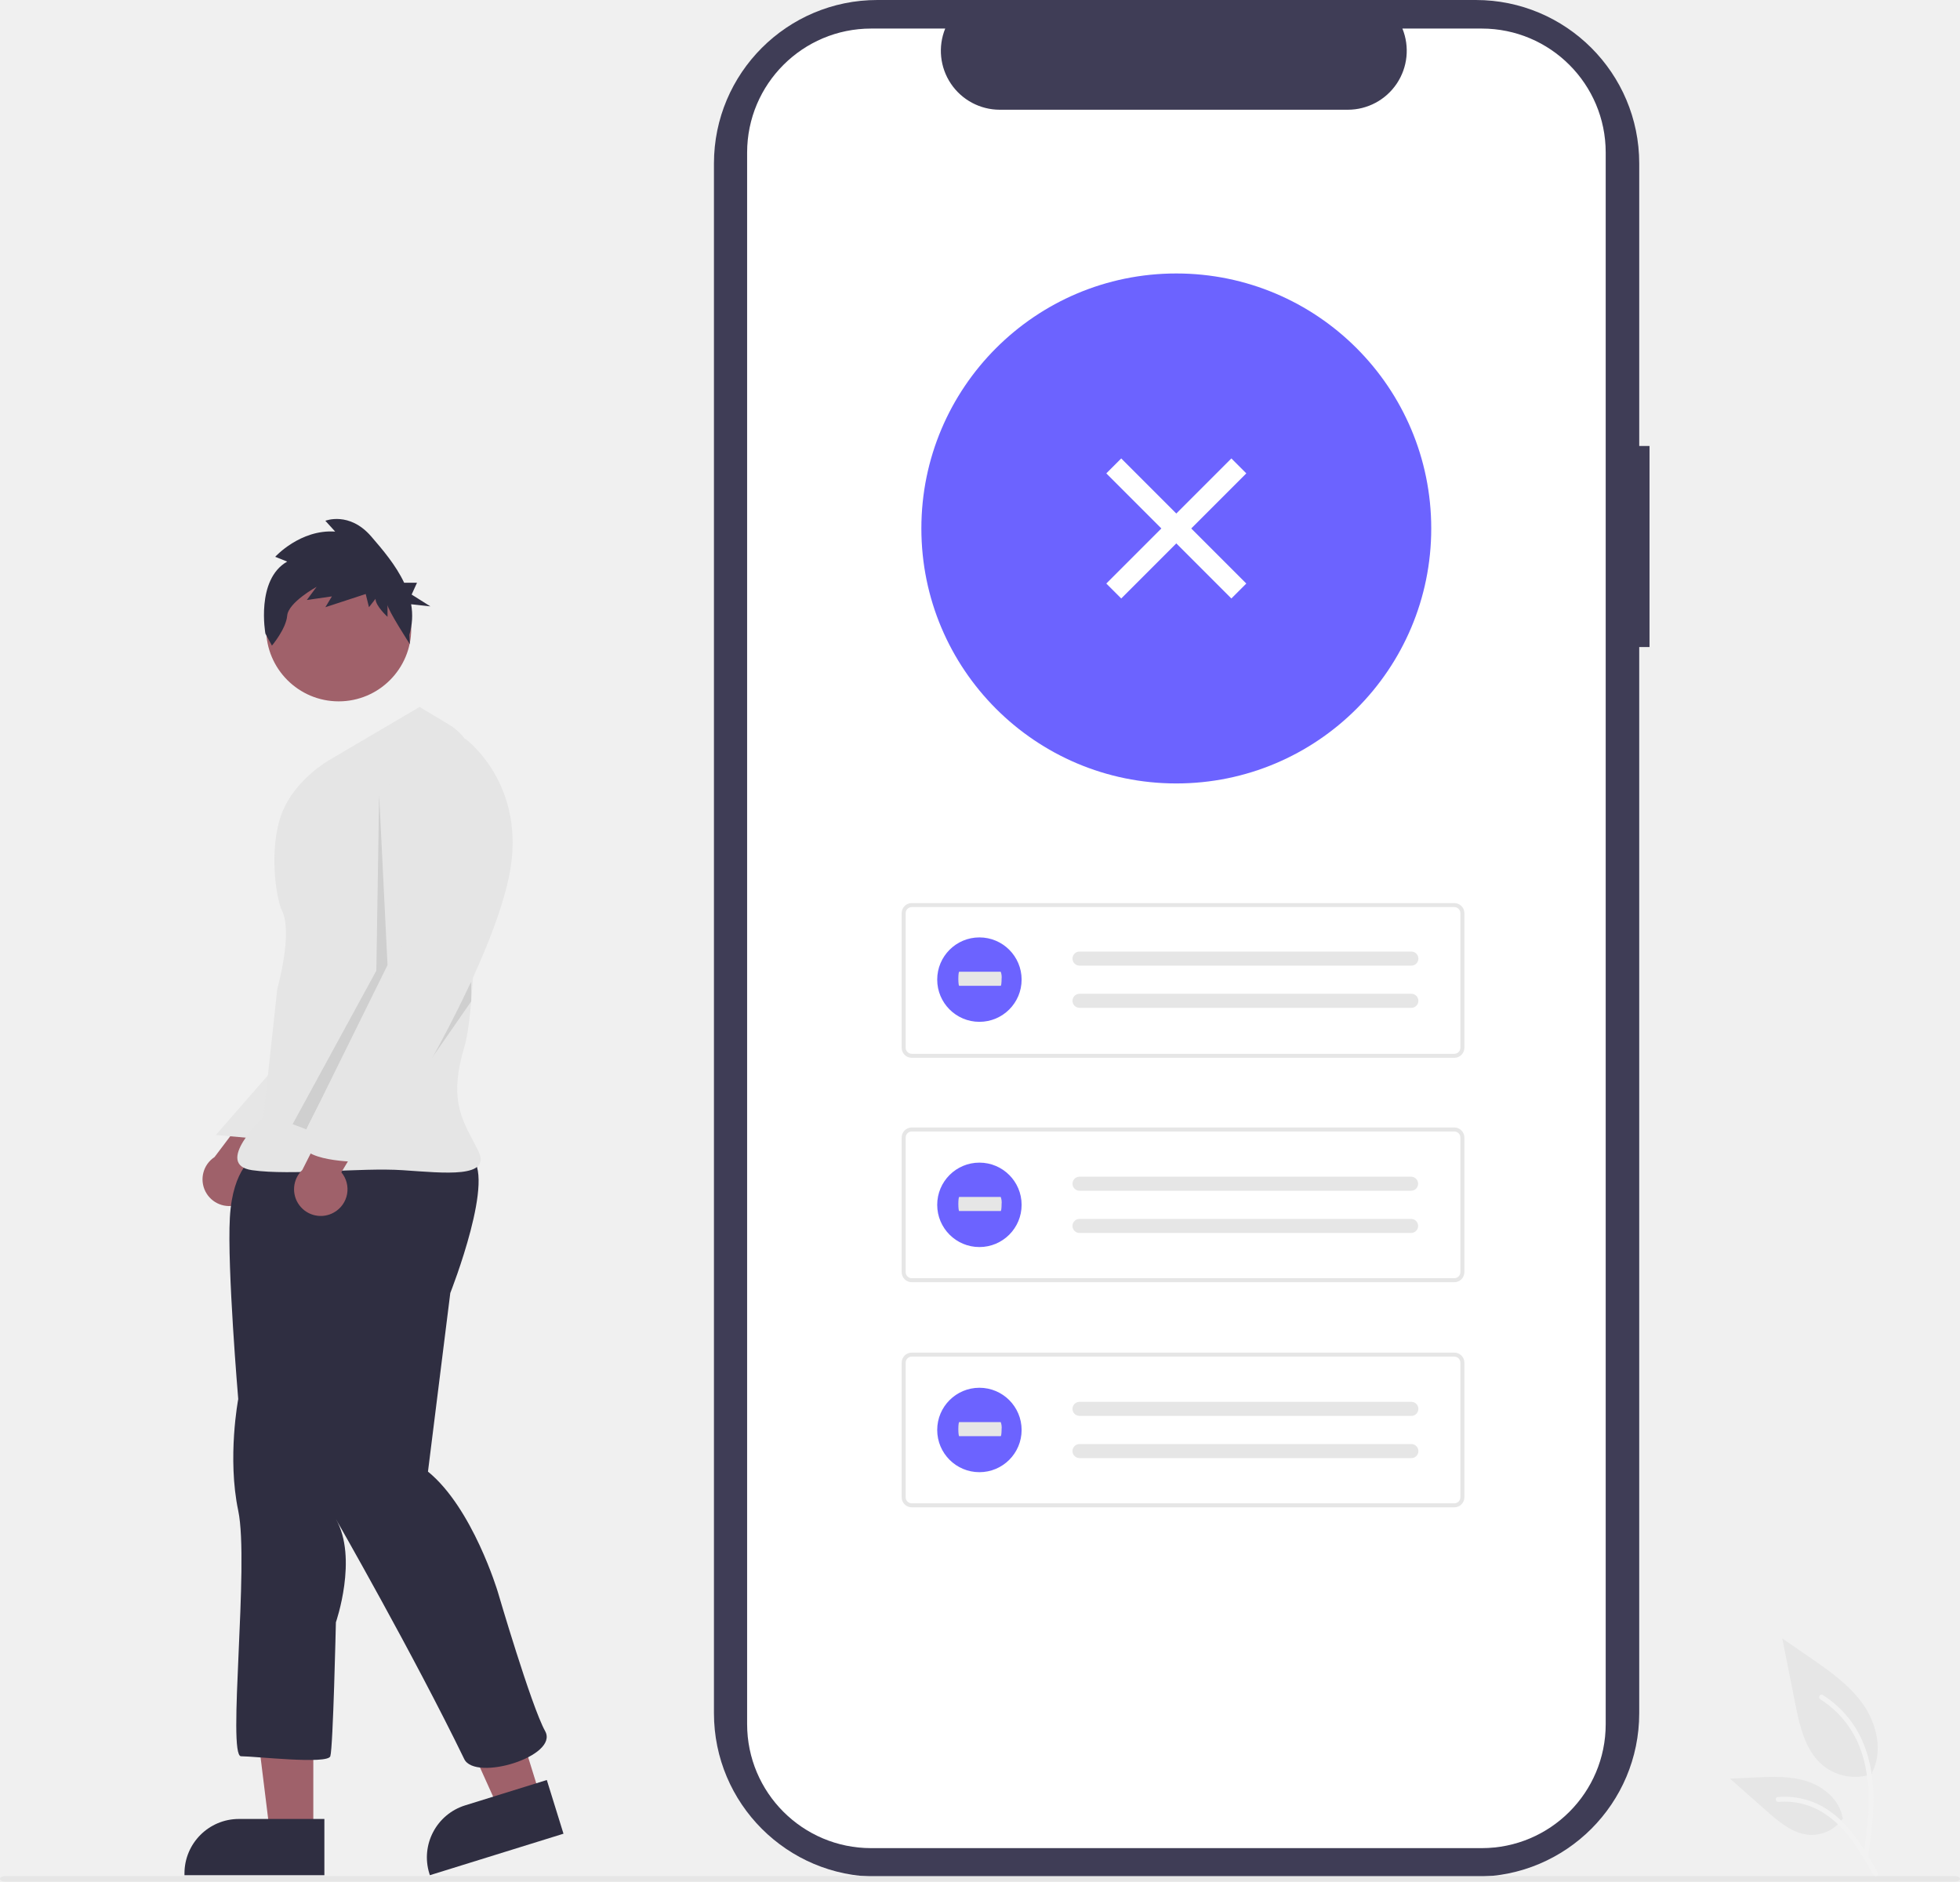
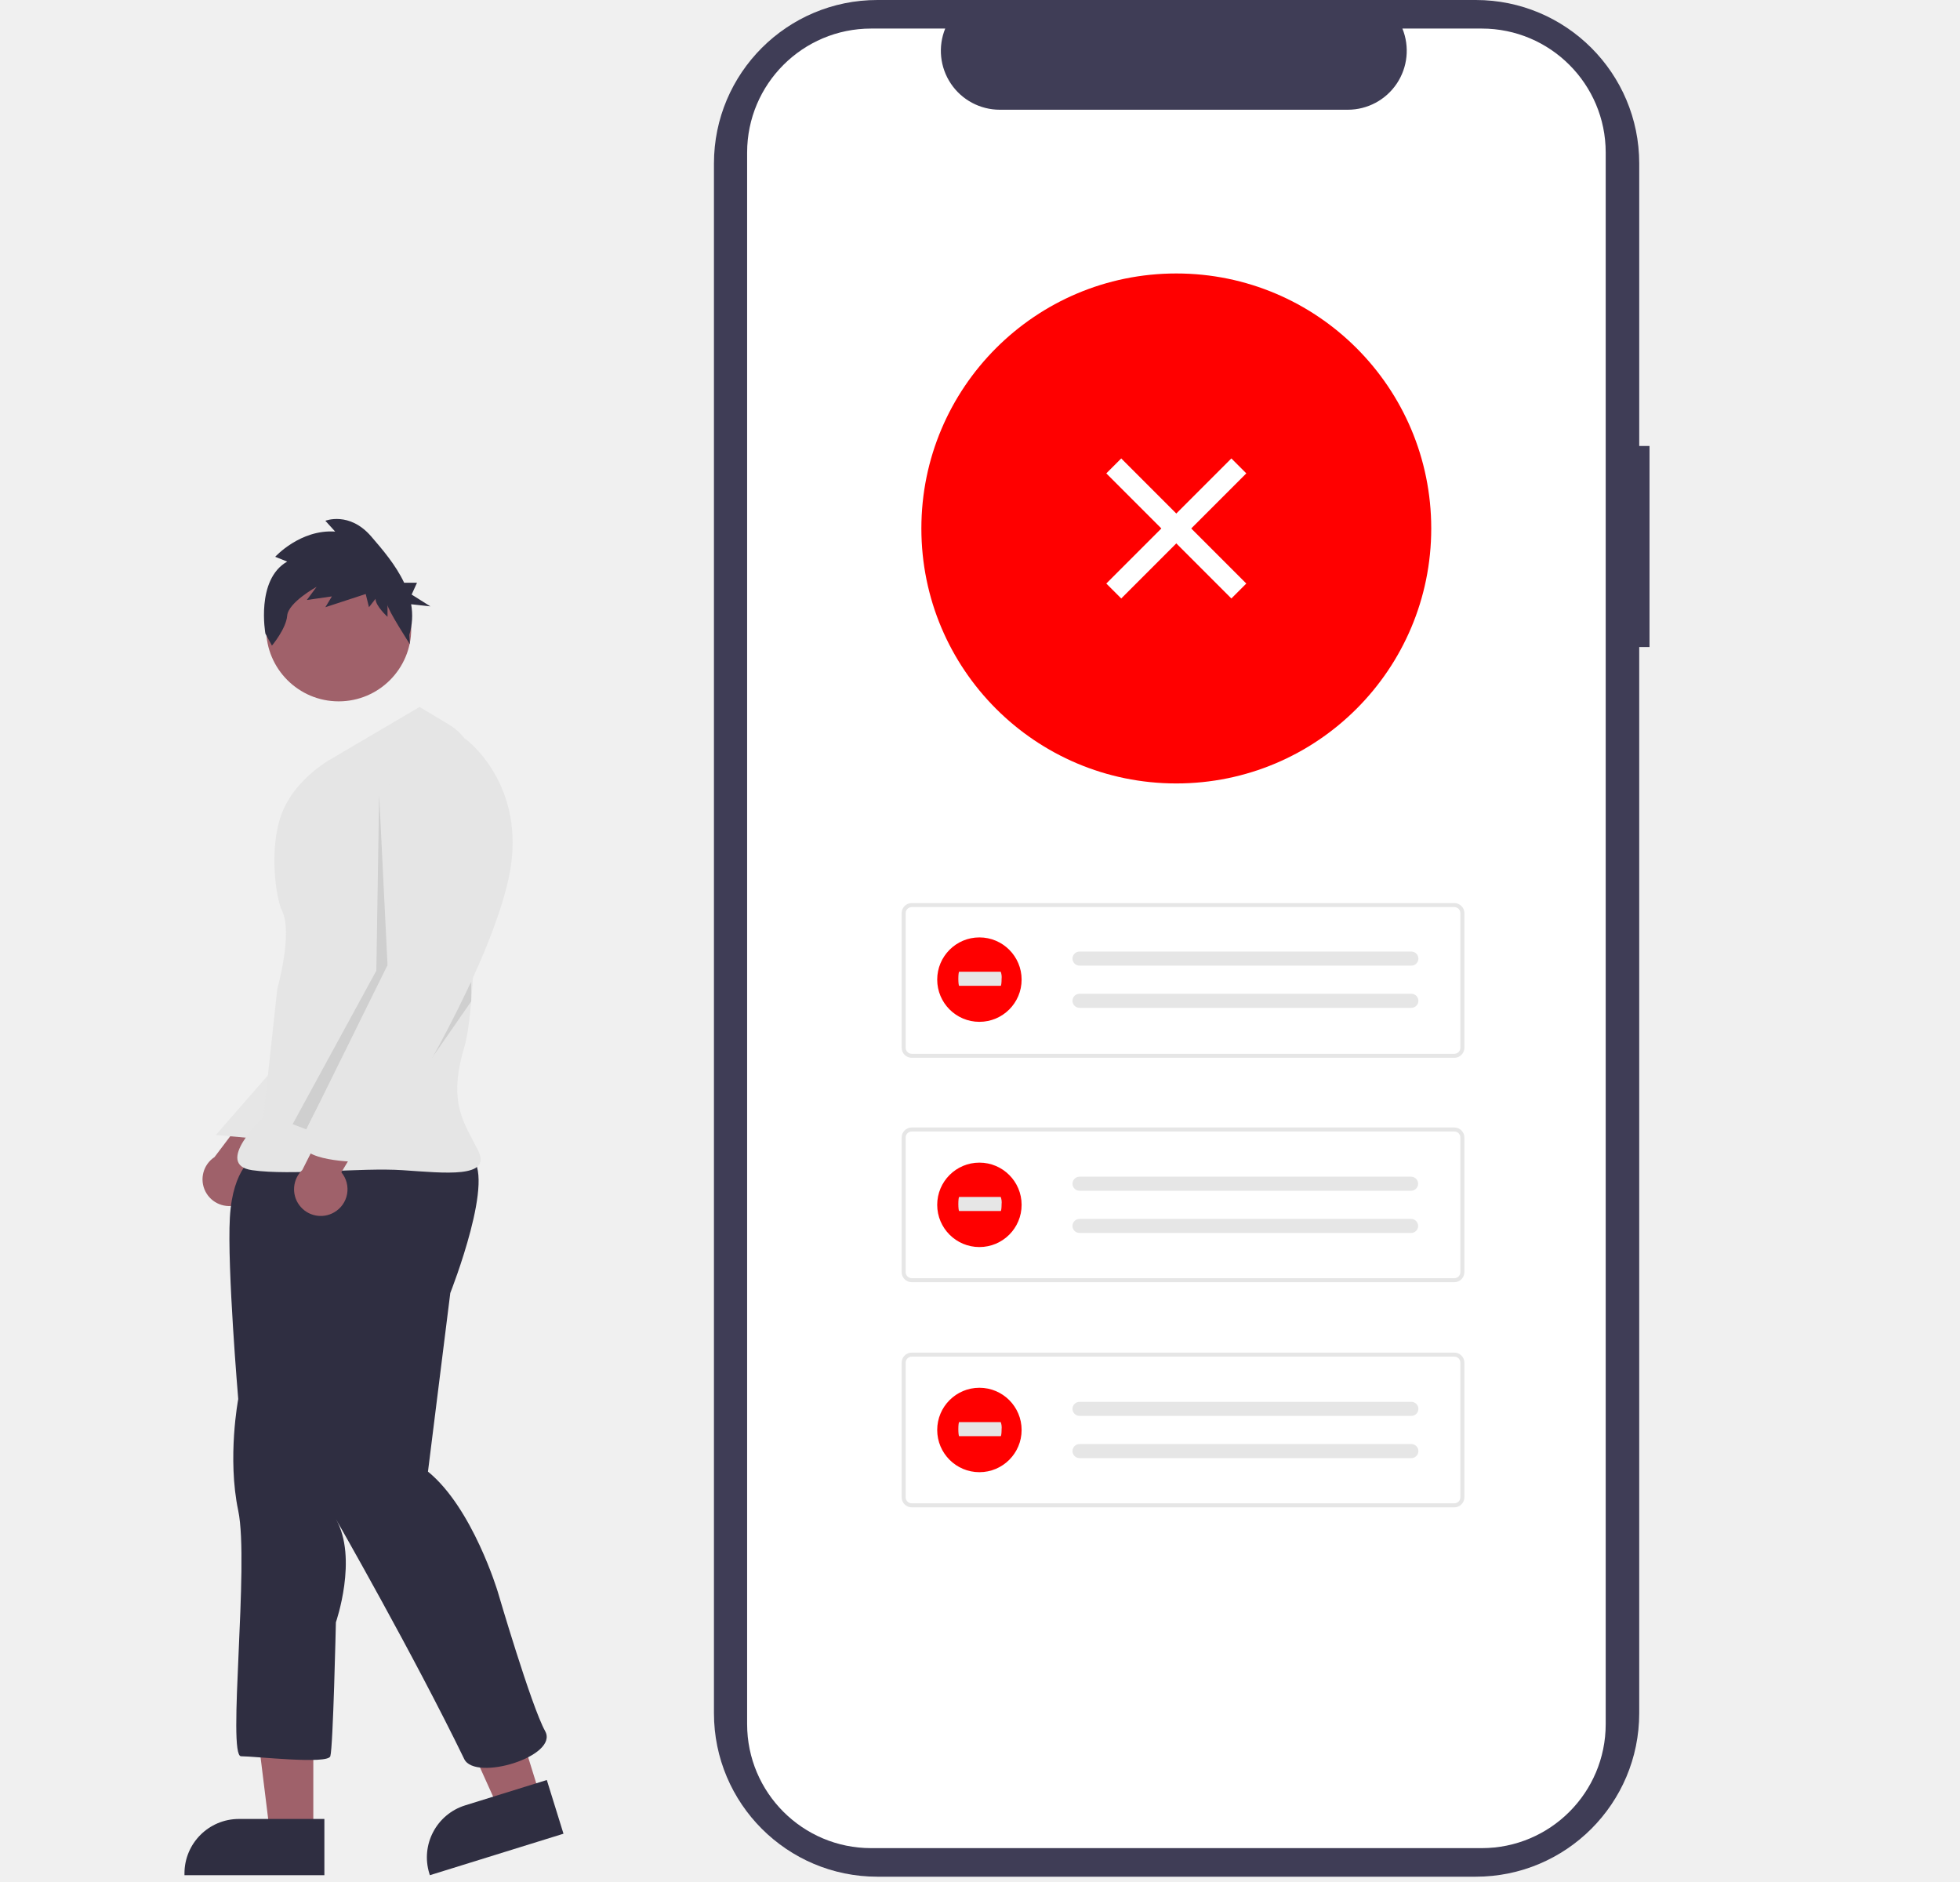
- <svg xmlns="http://www.w3.org/2000/svg" data-name="Layer 1" width="742.417" height="712.573" viewBox="0 0 742.417 712.573">
-   <path id="aa38b2e7-2ea9-4025-adcf-83f87c0cfc4a-221" data-name="Path 968" d="M853.606,262.605h-3.9v-106.977a61.915,61.915,0,0,0-61.915-61.915h-226.65a61.915,61.915,0,0,0-61.916,61.914v586.884a61.915,61.915,0,0,0,61.915,61.915h226.648a61.915,61.915,0,0,0,61.915-61.915v-403.758h3.9Z" transform="translate(-228.7915 -93.71349)" fill="#3f3d56" />
-   <path id="f27259c2-0089-4137-bfd8-cb22dff914f1-222" data-name="Path 969" d="M837.006,151.481v595.175a46.959,46.959,0,0,1-46.942,46.952h-231.3a46.966,46.966,0,0,1-46.973-46.952v-595.175a46.965,46.965,0,0,1,46.971-46.951h28.058a22.329,22.329,0,0,0,20.656,30.74h131.868a22.329,22.329,0,0,0,20.656-30.74h30.055a46.959,46.959,0,0,1,46.951,46.942Z" transform="translate(-228.7915 -93.71349)" fill="#fff" />
-   <circle id="fc31cc31-f989-45cc-bd1e-521a0ee1871b" data-name="Ellipse 18" cx="445.565" cy="200.129" r="96.565" fill="#6c63ff" />
-   <path id="a573942c-3bf3-4c43-b474-689725a927f7-223" data-name="Path 39" d="M779.672,494.309h-205.537a3.81,3.81,0,0,1-3.806-3.806V439.519a3.811,3.811,0,0,1,3.806-3.806h205.537a3.811,3.811,0,0,1,3.806,3.806v50.985a3.811,3.811,0,0,1-3.806,3.806Zm-205.537-57.074a2.286,2.286,0,0,0-2.284,2.284v50.985a2.286,2.286,0,0,0,2.284,2.284h205.537a2.286,2.286,0,0,0,2.284-2.284v-50.985a2.286,2.286,0,0,0-2.284-2.284Z" transform="translate(-228.7915 -93.71349)" fill="#e6e6e6" />
-   <path id="fb5feb1e-1fe2-48fa-806d-0a2b51d12b49-224" data-name="Path 40" d="M637.699,454.074a2.664,2.664,0,0,0,0,5.329h125.605a2.665,2.665,0,0,0,.204-5.326q-.059-.002-.117-.002h-125.692Z" transform="translate(-228.7915 -93.71349)" fill="#e6e6e6" />
-   <path id="bcb9932f-0864-4b7e-b0ed-f7254bb9b8bf-225" data-name="Path 41" d="M637.699,470.058a2.664,2.664,0,0,0,0,5.329h125.605a2.665,2.665,0,0,0,.204-5.326q-.059-.002-.117-.002h-125.692Z" transform="translate(-228.7915 -93.71349)" fill="#e6e6e6" />
-   <path id="f88e2a8b-becc-4da9-bd36-af011daaaaf2-226" data-name="Path 42" d="M779.672,579.289h-205.537a3.81,3.81,0,0,1-3.806-3.806V524.499a3.811,3.811,0,0,1,3.806-3.806h205.537a3.811,3.811,0,0,1,3.806,3.806v50.985A3.811,3.811,0,0,1,779.672,579.289Zm-205.537-57.074a2.286,2.286,0,0,0-2.284,2.284v50.985a2.286,2.286,0,0,0,2.284,2.284h205.537a2.286,2.286,0,0,0,2.284-2.284v-50.985a2.286,2.286,0,0,0-2.284-2.284Z" transform="translate(-228.7915 -93.71349)" fill="#e6e6e6" />
-   <path id="e192d34f-2ccc-4f79-b47a-46430e4d87f6-227" data-name="Path 43" d="M637.699,539.33a2.664,2.664,0,0,0,0,5.329h125.605a2.665,2.665,0,0,0,.087-5.328h-125.692Z" transform="translate(-228.7915 -93.71349)" fill="#e6e6e6" />
-   <path id="b230677c-48cc-4ee6-87d6-a753204ffe47-228" data-name="Path 44" d="M637.699,555.318a2.664,2.664,0,0,0,0,5.329h125.605a2.665,2.665,0,0,0,.087-5.328h-125.692Z" transform="translate(-228.7915 -93.71349)" fill="#e6e6e6" />
-   <path id="b88a2a79-0ae3-4fd9-9894-02e0db9a2271-229" data-name="Path 39-2" d="M779.672,664.547h-205.537a3.81,3.81,0,0,1-3.806-3.806V609.758a3.811,3.811,0,0,1,3.806-3.806h205.537a3.811,3.811,0,0,1,3.806,3.806v50.985a3.811,3.811,0,0,1-3.806,3.806Zm-205.537-57.074a2.286,2.286,0,0,0-2.284,2.284v50.985a2.286,2.286,0,0,0,2.284,2.284h205.537a2.286,2.286,0,0,0,2.284-2.284v-50.985a2.286,2.286,0,0,0-2.284-2.284Z" transform="translate(-228.7915 -93.71349)" fill="#e6e6e6" />
-   <path id="aa2394a9-8b56-4a12-a2cd-a583e6ea12eb-230" data-name="Path 40-2" d="M637.699,624.591a2.664,2.664,0,1,0,0,5.329h125.605a2.665,2.665,0,0,0,.204-5.326q-.059-.002-.117-.002h-125.692Z" transform="translate(-228.7915 -93.71349)" fill="#e6e6e6" />
-   <path id="bc352cb2-8959-4b51-bd18-df6817a9a47e-231" data-name="Path 41-2" d="M637.699,640.578a2.664,2.664,0,0,0,0,5.329h125.605a2.665,2.665,0,0,0,.204-5.326q-.059-.002-.117-.002h-125.692Z" transform="translate(-228.7915 -93.71349)" fill="#e6e6e6" />
-   <path id="b30ee82f-5b3a-4aa4-9db7-ead828191937-232" data-name="Path 970" d="M969.27,806.287h-738.541c-1.071,0-1.938-.468-1.938-1.045s.868-1.045,1.938-1.045H969.271c1.07,0,1.938.468,1.938,1.045S970.341,806.287,969.27,806.287Z" transform="translate(-228.7915 -93.71349)" fill="#e6e6e6" />
-   <g id="f24cf2fd-107c-4150-a0f1-6f6b12d88bf3" data-name="Group 58">
-     <path id="a2b576eb-bb95-4480-aa60-cd8aa023fe61-233" data-name="Path 438" d="M937.992,765.522a19.474,19.474,0,0,1-18.806-3.313c-6.587-5.528-8.652-14.636-10.332-23.07l-4.97-24.945,10.405,7.165c7.483,5.152,15.134,10.47,20.316,17.933s7.443,17.651,3.28,25.726" transform="translate(-228.7915 -93.71349)" fill="#e6e6e6" />
-     <path id="fe1c5433-44e0-47a6-8430-329cbd7c4dea-234" data-name="Path 439" d="M936.385,797.459c1.31-9.542,2.657-19.206,1.738-28.849-.816-8.565-3.429-16.93-8.749-23.789a39.574,39.574,0,0,0-10.153-9.2c-1.015-.641-1.95.968-.939,1.606a37.622,37.622,0,0,1,14.881,17.956c3.24,8.241,3.76,17.224,3.2,25.977-.338,5.294-1.053,10.553-1.774,15.805a.964.964,0,0,0,.65,1.144.936.936,0,0,0,1.144-.65Z" transform="translate(-228.7915 -93.71349)" fill="#f2f2f2" />
-     <path id="f0043cfc-c9b9-4981-8afd-8c13c1b6f93f-235" data-name="Path 442" d="M926.958,782.148a14.336,14.336,0,0,1-12.491,6.447c-6.323-.3-11.595-4.713-16.34-8.9l-14.035-12.395,9.289-.444c6.68-.32,13.533-.618,19.9,1.442s12.231,7.018,13.394,13.6" transform="translate(-228.7915 -93.71349)" fill="#e6e6e6" />
-     <path id="b883c521-5e9e-4a38-b47c-4f8b0cd8c6cd-236" data-name="Path 443" d="M940.086,802.943c-6.3-11.156-13.618-23.555-26.685-27.518a29.779,29.779,0,0,0-11.224-1.159c-1.192.1-.894,1.94.3,1.837a27.665,27.665,0,0,1,17.912,4.739c5.051,3.438,8.983,8.217,12.311,13.286,2.039,3.1,3.865,6.341,5.691,9.573C938.971,804.733,940.677,803.988,940.086,802.943Z" transform="translate(-228.7915 -93.71349)" fill="#f2f2f2" />
-   </g>
+ <svg xmlns="http://www.w3.org/2000/svg" data-name="Layer 1" width="742.417" height="712.573" viewBox="0 0 742.417 712.573" version="1.1" id="svg53">
+   <defs id="defs57" />
+   <path id="aa38b2e7-2ea9-4025-adcf-83f87c0cfc4a-59" data-name="Path 968" d="M853.606,262.605h-3.9v-106.977a61.915,61.915,0,0,0-61.915-61.915h-226.65a61.915,61.915,0,0,0-61.916,61.914v586.884a61.915,61.915,0,0,0,61.915,61.915h226.648a61.915,61.915,0,0,0,61.915-61.915v-403.758h3.9Z" transform="translate(-228.7915 -93.71349)" fill="#3f3d56" />
+   <path id="f27259c2-0089-4137-bfd8-cb22dff914f1-60" data-name="Path 969" d="M837.006,151.481v595.175a46.959,46.959,0,0,1-46.942,46.952h-231.3a46.966,46.966,0,0,1-46.973-46.952v-595.175a46.965,46.965,0,0,1,46.971-46.951h28.058a22.329,22.329,0,0,0,20.656,30.74h131.868a22.329,22.329,0,0,0,20.656-30.74h30.055a46.959,46.959,0,0,1,46.951,46.942Z" transform="translate(-228.7915 -93.71349)" fill="#fff" />
+   <circle id="fc31cc31-f989-45cc-bd1e-521a0ee1871b" data-name="Ellipse 18" cx="445.565" cy="200.129" r="96.565" fill="#ff0000" />
+   <path id="a573942c-3bf3-4c43-b474-689725a927f7-61" data-name="Path 39" d="M779.672,494.309h-205.537a3.81,3.81,0,0,1-3.806-3.806V439.519a3.811,3.811,0,0,1,3.806-3.806h205.537a3.811,3.811,0,0,1,3.806,3.806v50.985a3.811,3.811,0,0,1-3.806,3.806Zm-205.537-57.074a2.286,2.286,0,0,0-2.284,2.284v50.985a2.286,2.286,0,0,0,2.284,2.284h205.537a2.286,2.286,0,0,0,2.284-2.284v-50.985a2.286,2.286,0,0,0-2.284-2.284Z" transform="translate(-228.7915 -93.71349)" fill="#e6e6e6" />
+   <path id="fb5feb1e-1fe2-48fa-806d-0a2b51d12b49-62" data-name="Path 40" d="M637.699,454.074a2.664,2.664,0,0,0,0,5.329h125.605a2.665,2.665,0,0,0,.204-5.326q-.059-.002-.117-.002h-125.692Z" transform="translate(-228.7915 -93.71349)" fill="#e6e6e6" />
+   <path id="bcb9932f-0864-4b7e-b0ed-f7254bb9b8bf-63" data-name="Path 41" d="M637.699,470.058a2.664,2.664,0,0,0,0,5.329h125.605a2.665,2.665,0,0,0,.204-5.326q-.059-.002-.117-.002h-125.692Z" transform="translate(-228.7915 -93.71349)" fill="#e6e6e6" />
+   <path id="f88e2a8b-becc-4da9-bd36-af011daaaaf2-64" data-name="Path 42" d="M779.672,579.289h-205.537a3.81,3.81,0,0,1-3.806-3.806V524.499a3.811,3.811,0,0,1,3.806-3.806h205.537a3.811,3.811,0,0,1,3.806,3.806v50.985A3.811,3.811,0,0,1,779.672,579.289Zm-205.537-57.074a2.286,2.286,0,0,0-2.284,2.284v50.985a2.286,2.286,0,0,0,2.284,2.284h205.537a2.286,2.286,0,0,0,2.284-2.284v-50.985a2.286,2.286,0,0,0-2.284-2.284Z" transform="translate(-228.7915 -93.71349)" fill="#e6e6e6" />
+   <path id="e192d34f-2ccc-4f79-b47a-46430e4d87f6-65" data-name="Path 43" d="M637.699,539.33a2.664,2.664,0,0,0,0,5.329h125.605a2.665,2.665,0,0,0,.087-5.328h-125.692Z" transform="translate(-228.7915 -93.71349)" fill="#e6e6e6" />
+   <path id="b230677c-48cc-4ee6-87d6-a753204ffe47-66" data-name="Path 44" d="M637.699,555.318a2.664,2.664,0,0,0,0,5.329h125.605a2.665,2.665,0,0,0,.087-5.328h-125.692Z" transform="translate(-228.7915 -93.71349)" fill="#e6e6e6" />
+   <path id="b88a2a79-0ae3-4fd9-9894-02e0db9a2271-67" data-name="Path 39-2" d="M779.672,664.547h-205.537a3.81,3.81,0,0,1-3.806-3.806V609.758a3.811,3.811,0,0,1,3.806-3.806h205.537a3.811,3.811,0,0,1,3.806,3.806v50.985a3.811,3.811,0,0,1-3.806,3.806Zm-205.537-57.074a2.286,2.286,0,0,0-2.284,2.284v50.985a2.286,2.286,0,0,0,2.284,2.284h205.537a2.286,2.286,0,0,0,2.284-2.284v-50.985a2.286,2.286,0,0,0-2.284-2.284Z" transform="translate(-228.7915 -93.71349)" fill="#e6e6e6" />
+   <path id="aa2394a9-8b56-4a12-a2cd-a583e6ea12eb-68" data-name="Path 40-2" d="M637.699,624.591a2.664,2.664,0,1,0,0,5.329h125.605a2.665,2.665,0,0,0,.204-5.326q-.059-.002-.117-.002h-125.692Z" transform="translate(-228.7915 -93.71349)" fill="#e6e6e6" />
+   <path id="bc352cb2-8959-4b51-bd18-df6817a9a47e-69" data-name="Path 41-2" d="M637.699,640.578a2.664,2.664,0,0,0,0,5.329h125.605a2.665,2.665,0,0,0,.204-5.326q-.059-.002-.117-.002h-125.692Z" transform="translate(-228.7915 -93.71349)" fill="#e6e6e6" />
  <g id="b241f6a5-c54d-499c-8ecd-4235a19d143f" data-name="Group 59">
-     <circle id="bfaee8a8-2192-45bf-83cb-a2f223d41a02" data-name="Ellipse 5" cx="370.986" cy="370.985" r="15.986" fill="#6c63ff" />
-     <path id="ae47602b-fb54-4e88-955d-49b260f35f7f-237" data-name="Path 40-3" d="M592.124,461.712c-.184,0-.333,1.193-.333,2.664s.149,2.665.333,2.665h15.719c.184.024.336-1.149.339-2.62a5.943,5.943,0,0,0-.328-2.708h-15.73Z" transform="translate(-228.7915 -93.71349)" fill="#e6e6e6" />
+     <circle id="bfaee8a8-2192-45bf-83cb-a2f223d41a02" data-name="Ellipse 5" cx="370.986" cy="370.985" r="15.986" fill="#ff0000" />
+     <path id="ae47602b-fb54-4e88-955d-49b260f35f7f-75" data-name="Path 40-3" d="M592.124,461.712c-.184,0-.333,1.193-.333,2.664s.149,2.665.333,2.665h15.719c.184.024.336-1.149.339-2.62a5.943,5.943,0,0,0-.328-2.708h-15.73Z" transform="translate(-228.7915 -93.71349)" fill="#e6e6e6" />
  </g>
  <g id="a1e1e52b-75f8-4aa9-8279-faf451e6aae1" data-name="Group 60">
-     <circle id="fa3a3ce2-c232-40ee-81b4-25b83d5b931c" data-name="Ellipse 5-2" cx="370.986" cy="456.278" r="15.986" fill="#6c63ff" />
-     <path id="aaaffa69-7c16-47ec-b12d-87139789d2df-238" data-name="Path 40-4" d="M592.124,547.005c-.184,0-.333,1.193-.333,2.664s.149,2.665.333,2.665h15.719c.184.024.336-1.149.339-2.62a5.943,5.943,0,0,0-.328-2.708h-15.73Z" transform="translate(-228.7915 -93.71349)" fill="#e6e6e6" />
+     <circle id="fa3a3ce2-c232-40ee-81b4-25b83d5b931c" data-name="Ellipse 5-2" cx="370.986" cy="456.278" r="15.986" fill="#ff0000" />
+     <path id="aaaffa69-7c16-47ec-b12d-87139789d2df-76" data-name="Path 40-4" d="M592.124,547.005c-.184,0-.333,1.193-.333,2.664s.149,2.665.333,2.665h15.719c.184.024.336-1.149.339-2.62a5.943,5.943,0,0,0-.328-2.708h-15.73Z" transform="translate(-228.7915 -93.71349)" fill="#e6e6e6" />
  </g>
  <g id="fd2b54c2-3dec-4fb6-9f72-e6c667a136b8" data-name="Group 61">
-     <circle id="abc19202-5605-459b-9c25-b430addb8839" data-name="Ellipse 5-3" cx="370.986" cy="541.536" r="15.986" fill="#6c63ff" />
-     <path id="f69fbb38-8754-494b-94fa-96f6df4fd0e7-239" data-name="Path 40-5" d="M592.124,632.263c-.184,0-.333,1.193-.333,2.664s.149,2.665.333,2.665h15.719c.184.024.336-1.149.339-2.62a5.943,5.943,0,0,0-.328-2.708h-15.73Z" transform="translate(-228.7915 -93.71349)" fill="#e6e6e6" />
+     <circle id="abc19202-5605-459b-9c25-b430addb8839" data-name="Ellipse 5-3" cx="370.986" cy="541.536" r="15.986" fill="#ff0000" />
+     <path id="f69fbb38-8754-494b-94fa-96f6df4fd0e7-77" data-name="Path 40-5" d="M592.124,632.263c-.184,0-.333,1.193-.333,2.664s.149,2.665.333,2.665h15.719c.184.024.336-1.149.339-2.62a5.943,5.943,0,0,0-.328-2.708h-15.73Z" transform="translate(-228.7915 -93.71349)" fill="#e6e6e6" />
  </g>
-   <rect x="670.356" y="260.342" width="8" height="67" transform="translate(-239.0551 469.193) rotate(-45)" fill="#fff" />
-   <rect x="670.356" y="260.342" width="8" height="67" transform="translate(176.501 -484.491) rotate(45)" fill="#fff" />
-   <path d="M319.051,549.848a10.056,10.056,0,0,0,5.388-14.447l23.565-26.864-18.395-2.538-19.558,25.899a10.11,10.11,0,0,0,9,17.95Z" transform="translate(-228.7915 -93.71349)" fill="#9f616a" />
-   <polygon points="118.679 694.215 102.244 694.214 94.425 630.82 118.682 630.821 118.679 694.215" fill="#9f616a" />
-   <path d="M351.662,803.86l-52.995-.002v-.67a20.628,20.628,0,0,1,20.627-20.627h.001l32.367.001Z" transform="translate(-228.7915 -93.71349)" fill="#2f2e41" />
-   <polygon points="204.713 680.461 189.017 685.334 162.751 627.11 185.917 619.918 204.713 680.461" fill="#9f616a" />
-   <path d="M442.232,788.147,391.621,803.86l-.199-.64a20.628,20.628,0,0,1,13.582-25.816l.001-0,30.912-9.597Z" transform="translate(-228.7915 -93.71349)" fill="#2f2e41" />
-   <path id="ae9bdfa9-f7e0-4b2f-8168-ca8868d01318-240" data-name="Path 973" d="M334.884,495.656l-24.341,27.877,19.056,1.715Z" transform="translate(-228.7915 -93.71349)" fill="#e6e6e6" />
-   <path id="b88343d2-9c47-4183-8a8a-427a73d8d9be-241" data-name="Path 975" d="M325.373,531.589s-8.455,4.227-9.512,23.251,3.171,68.7,3.171,68.7-4.227,22.194,0,42.274-4.227,93,1.057,93,32.762,3.171,33.819,0,2.114-50.729,2.114-50.729,8.455-24.308,0-39.1c0,0,29.521,51.548,48.615,90.889,4.179,8.61,35.933-1.057,30.649-10.569s-17.966-52.843-17.966-52.843-9.512-31.706-26.421-45.445l8.455-67.639s17.967-45.445,7.4-51.786S325.373,531.589,325.373,531.589Z" transform="translate(-228.7915 -93.71349)" fill="#2f2e41" />
+   <rect x="670.356" y="260.342" width="8" height="67" transform="translate(-239.0551 469.193) rotate(-45)" fill="#fff" id="rect29" />
+   <rect x="670.356" y="260.342" width="8" height="67" transform="translate(176.501 -484.491) rotate(45)" fill="#fff" id="rect31" />
+   <path d="M319.051,549.848a10.056,10.056,0,0,0,5.388-14.447l23.565-26.864-18.395-2.538-19.558,25.899a10.11,10.11,0,0,0,9,17.95Z" transform="translate(-228.7915 -93.71349)" fill="#9f616a" id="path33" />
+   <polygon points="118.679 694.215 102.244 694.214 94.425 630.82 118.682 630.821 118.679 694.215" fill="#9f616a" id="polygon35" />
+   <path d="M351.662,803.86l-52.995-.002v-.67a20.628,20.628,0,0,1,20.627-20.627h.001l32.367.001Z" transform="translate(-228.7915 -93.71349)" fill="#2f2e41" id="path37" />
+   <polygon points="204.713 680.461 189.017 685.334 162.751 627.11 185.917 619.918 204.713 680.461" fill="#9f616a" id="polygon39" />
+   <path d="M442.232,788.147,391.621,803.86l-.199-.64a20.628,20.628,0,0,1,13.582-25.816l.001-0,30.912-9.597Z" transform="translate(-228.7915 -93.71349)" fill="#2f2e41" id="path41" />
+   <path id="ae9bdfa9-f7e0-4b2f-8168-ca8868d01318-78" data-name="Path 973" d="M334.884,495.656l-24.341,27.877,19.056,1.715Z" transform="translate(-228.7915 -93.71349)" fill="#e6e6e6" />
+   <path id="b88343d2-9c47-4183-8a8a-427a73d8d9be-79" data-name="Path 975" d="M325.373,531.589s-8.455,4.227-9.512,23.251,3.171,68.7,3.171,68.7-4.227,22.194,0,42.274-4.227,93,1.057,93,32.762,3.171,33.819,0,2.114-50.729,2.114-50.729,8.455-24.308,0-39.1c0,0,29.521,51.548,48.615,90.889,4.179,8.61,35.933-1.057,30.649-10.569s-17.966-52.843-17.966-52.843-9.512-31.706-26.421-45.445l8.455-67.639s17.967-45.445,7.4-51.786S325.373,531.589,325.373,531.589Z" transform="translate(-228.7915 -93.71349)" fill="#2f2e41" />
  <circle id="fdc24b21-a9e1-47f2-b2e4-7458730b7c21" data-name="Ellipse 182" cx="128.287" cy="238.129" r="27.478" fill="#a0616a" />
-   <path id="ac268c91-41f4-49c7-bce6-773e5eb69fa2-242" data-name="Path 976" d="M387.727,361.434l-34.16,20.08s-13.08,7.366-17.966,20.08c-5.208,13.55-2.181,32.628,0,36.99,4.227,8.455-1.773,29.592-1.773,29.592l-5.284,48.615s-19.023,17.966-4.227,20.08,41.217-1.057,57.07,0,33.819,3.171,28.535-7.4-11.625-17.967-5.284-39.1c4.962-16.54,4.747-78.383,4.419-104.5a21.025,21.025,0,0,0-10.211-17.767Z" transform="translate(-228.7915 -93.71349)" fill="#e5e5e5" />
-   <path id="aebed2c8-94ca-417e-8b11-27e17cbf3024-243" data-name="Path 980" d="M372.407,394.726l3.17,64.468-30.726,62.223-5.211-1.983,31.706-58.127Z" transform="translate(-228.7915 -93.71349)" opacity="0.1" style="isolation:isolate" />
-   <path id="e13ea0c4-bc86-4025-9528-1665a42d3372-244" data-name="Path 982" d="M407.279,472.932v-7.4l-35.929,59.186Z" transform="translate(-228.7915 -93.71349)" opacity="0.1" style="isolation:isolate" />
-   <path id="eb3190ba-6b3f-4b2b-91d1-1543e580b413-245" data-name="Path 983" d="M337.576,306.387l-4.539-1.816s9.5-10.457,22.713-9.548l-3.717-4.092s9.085-3.637,17.345,5.91c4.342,5.019,9.365,10.919,12.5,17.564h4.865l-2.03,4.471,7.106,4.471-7.294-.8a24.739,24.739,0,0,1-.69,11.579l.2,3.534s-8.459-13.089-8.459-14.905v4.547s-4.543-4.092-4.543-6.82l-2.478,3.183-1.239-5-15.28,5,2.476-4.094-9.5,1.364,3.717-5s-10.737,5.91-11.15,10.912-5.781,11.366-5.781,11.366l-2.478-4.547S325.604,313.207,337.576,306.387Z" transform="translate(-228.7915 -93.71349)" fill="#2f2e41" />
-   <path d="M355.354,552.839a10.056,10.056,0,0,0,2.738-15.174l18.423-30.62-18.554.768-14.65,28.96a10.11,10.11,0,0,0,12.043,16.067Z" transform="translate(-228.7915 -93.71349)" fill="#9f616a" />
-   <path id="a62f6567-f472-4931-86f9-ff652851a370-246" data-name="Path 981" d="M397.24,375.175l7.926-1.585s23.779,17.438,16.381,52.314-40.16,87.719-40.16,87.719-7.4,9.512-9.512,11.625-6.341,0-4.227,3.171-3.171,5.284-3.171,5.284-23.251,0-21.137-8.455,38.047-68.7,38.047-68.7l-5.284-56.013S371.874,373.062,397.24,375.175Z" transform="translate(-228.7915 -93.71349)" fill="#e5e5e5" />
+   <path id="ac268c91-41f4-49c7-bce6-773e5eb69fa2-80" data-name="Path 976" d="M387.727,361.434l-34.16,20.08s-13.08,7.366-17.966,20.08c-5.208,13.55-2.181,32.628,0,36.99,4.227,8.455-1.773,29.592-1.773,29.592l-5.284,48.615s-19.023,17.966-4.227,20.08,41.217-1.057,57.07,0,33.819,3.171,28.535-7.4-11.625-17.967-5.284-39.1c4.962-16.54,4.747-78.383,4.419-104.5a21.025,21.025,0,0,0-10.211-17.767Z" transform="translate(-228.7915 -93.71349)" fill="#e5e5e5" />
+   <path id="aebed2c8-94ca-417e-8b11-27e17cbf3024-81" data-name="Path 980" d="M372.407,394.726l3.17,64.468-30.726,62.223-5.211-1.983,31.706-58.127Z" transform="translate(-228.7915 -93.71349)" opacity="0.1" style="isolation:isolate" />
+   <path id="e13ea0c4-bc86-4025-9528-1665a42d3372-82" data-name="Path 982" d="M407.279,472.932v-7.4l-35.929,59.186Z" transform="translate(-228.7915 -93.71349)" opacity="0.1" style="isolation:isolate" />
+   <path id="eb3190ba-6b3f-4b2b-91d1-1543e580b413-83" data-name="Path 983" d="M337.576,306.387l-4.539-1.816s9.5-10.457,22.713-9.548l-3.717-4.092s9.085-3.637,17.345,5.91c4.342,5.019,9.365,10.919,12.5,17.564h4.865l-2.03,4.471,7.106,4.471-7.294-.8a24.739,24.739,0,0,1-.69,11.579l.2,3.534s-8.459-13.089-8.459-14.905v4.547s-4.543-4.092-4.543-6.82l-2.478,3.183-1.239-5-15.28,5,2.476-4.094-9.5,1.364,3.717-5s-10.737,5.91-11.15,10.912-5.781,11.366-5.781,11.366l-2.478-4.547S325.604,313.207,337.576,306.387Z" transform="translate(-228.7915 -93.71349)" fill="#2f2e41" />
+   <path d="M355.354,552.839a10.056,10.056,0,0,0,2.738-15.174l18.423-30.62-18.554.768-14.65,28.96a10.11,10.11,0,0,0,12.043,16.067Z" transform="translate(-228.7915 -93.71349)" fill="#9f616a" id="path50" />
+   <path id="a62f6567-f472-4931-86f9-ff652851a370-84" data-name="Path 981" d="M397.24,375.175l7.926-1.585s23.779,17.438,16.381,52.314-40.16,87.719-40.16,87.719-7.4,9.512-9.512,11.625-6.341,0-4.227,3.171-3.171,5.284-3.171,5.284-23.251,0-21.137-8.455,38.047-68.7,38.047-68.7l-5.284-56.013S371.874,373.062,397.24,375.175Z" transform="translate(-228.7915 -93.71349)" fill="#e5e5e5" />
</svg>
